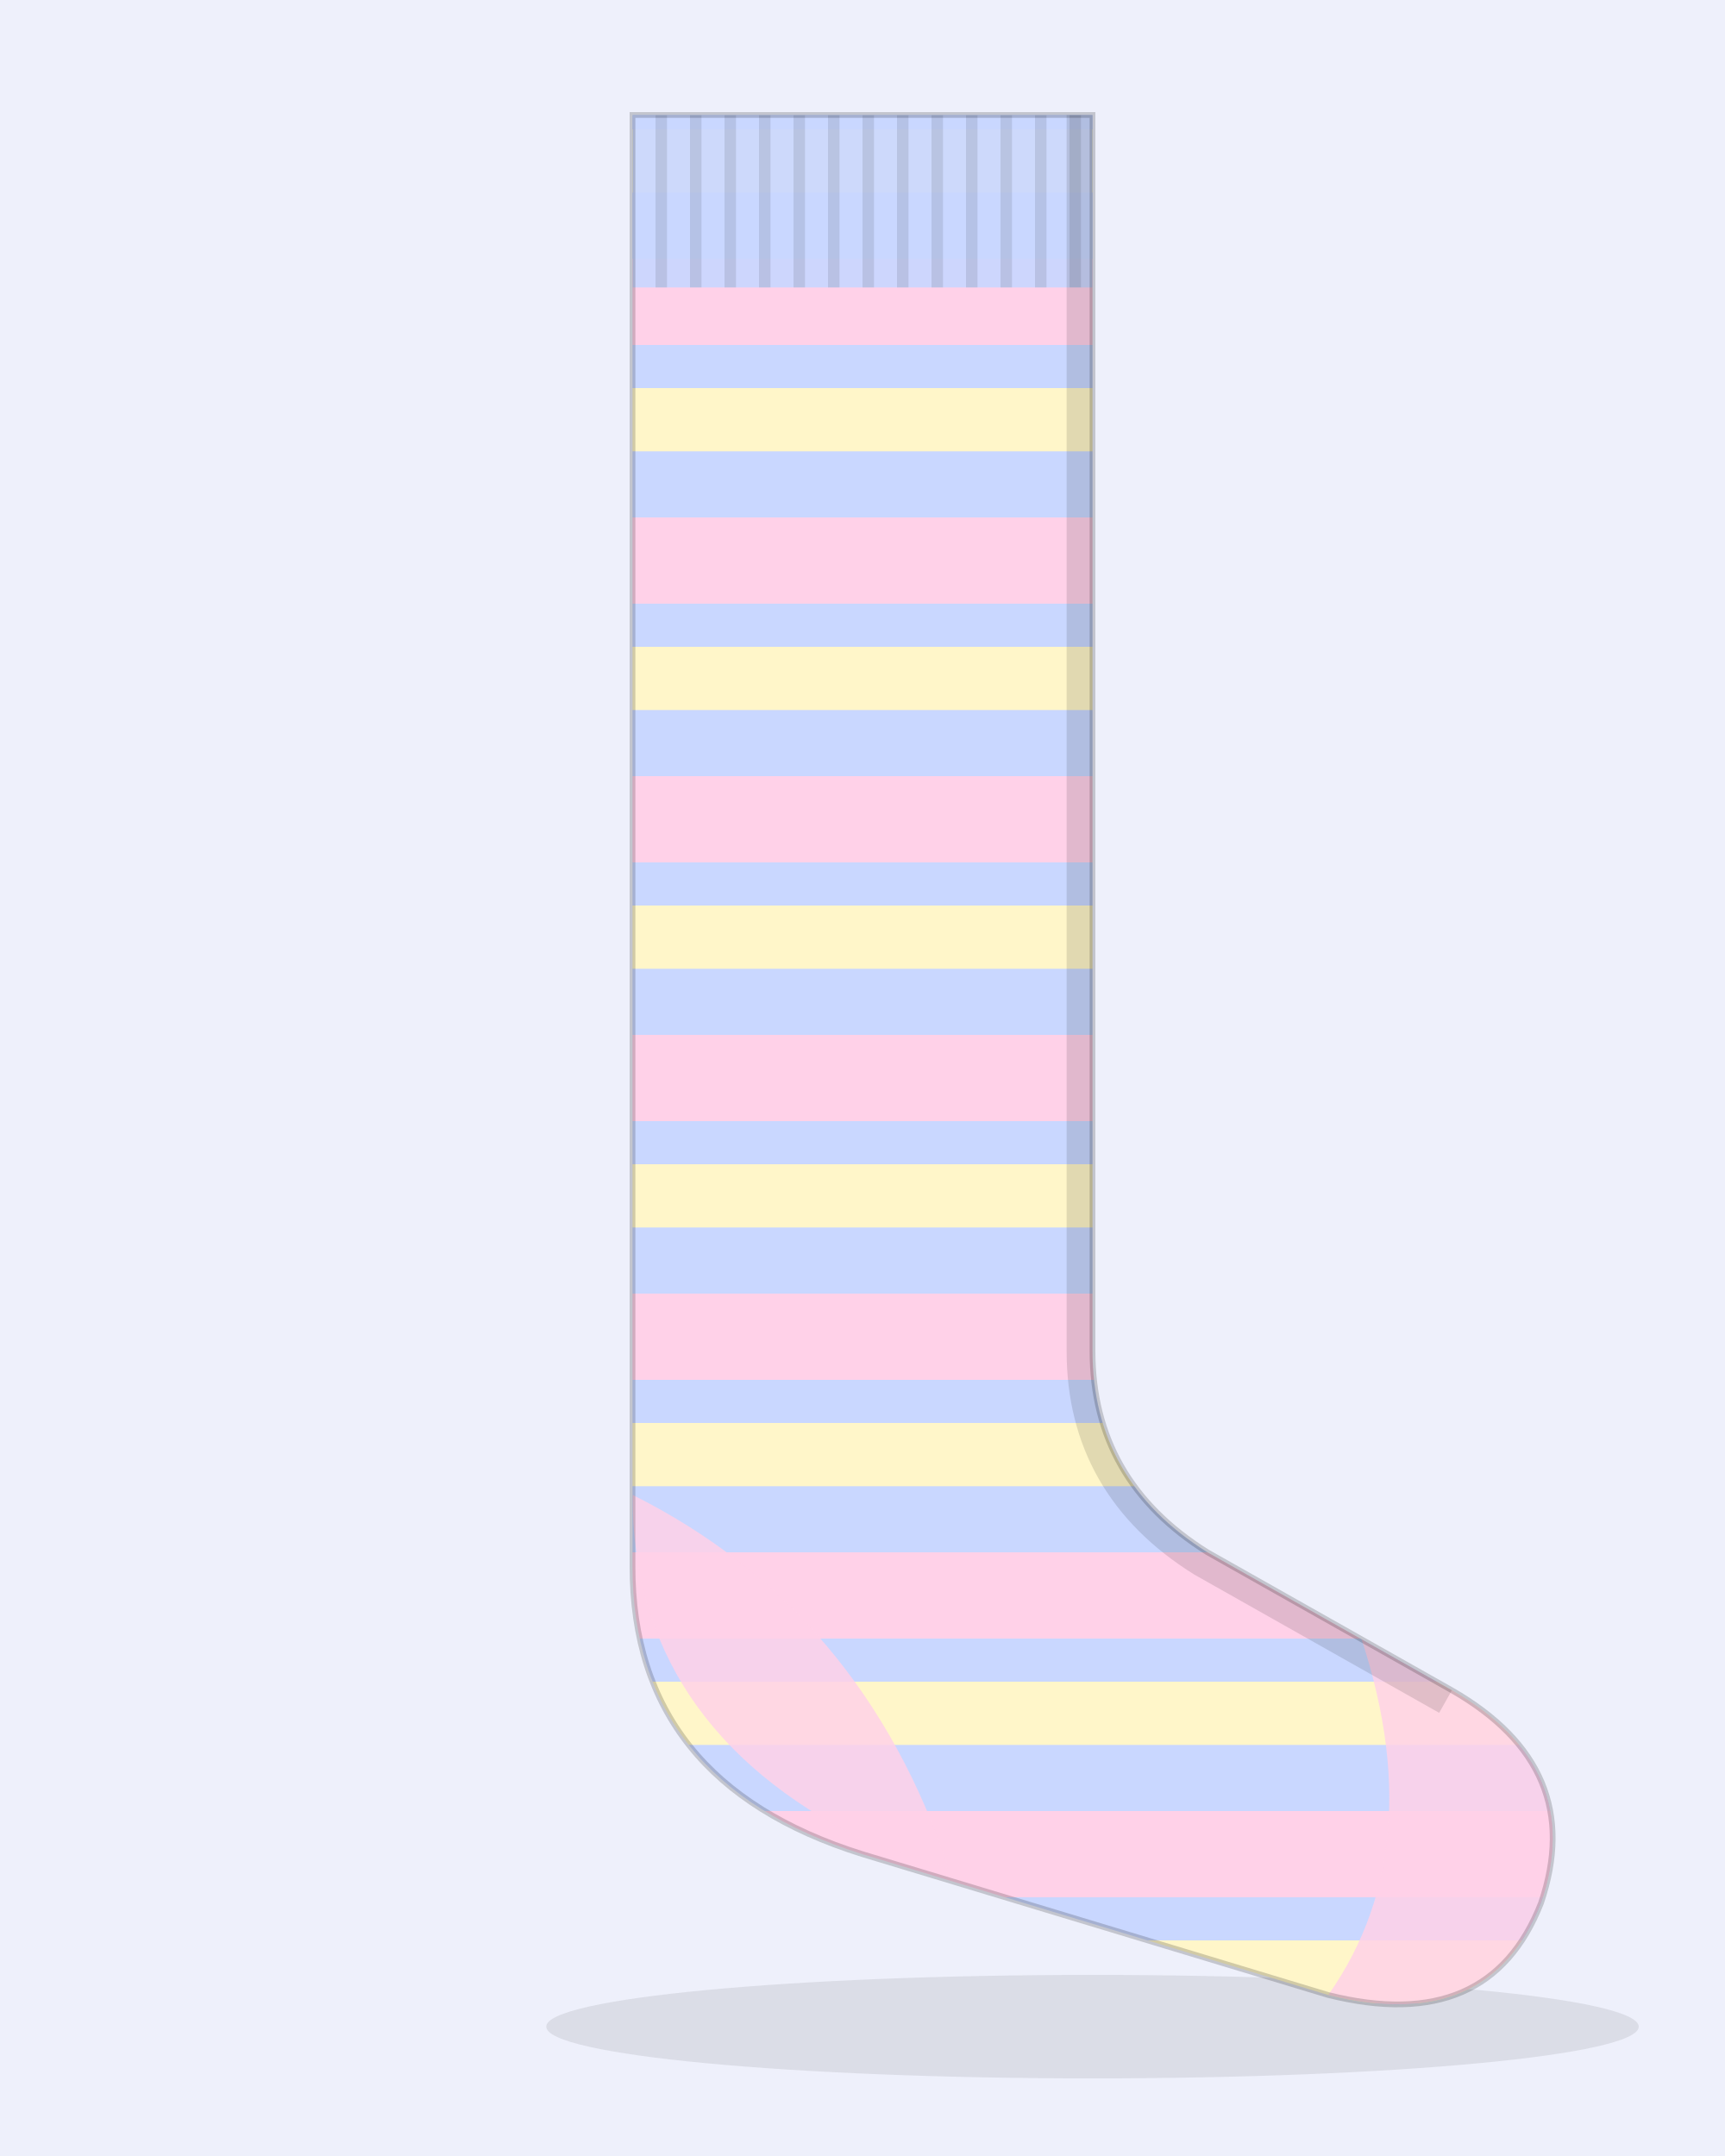
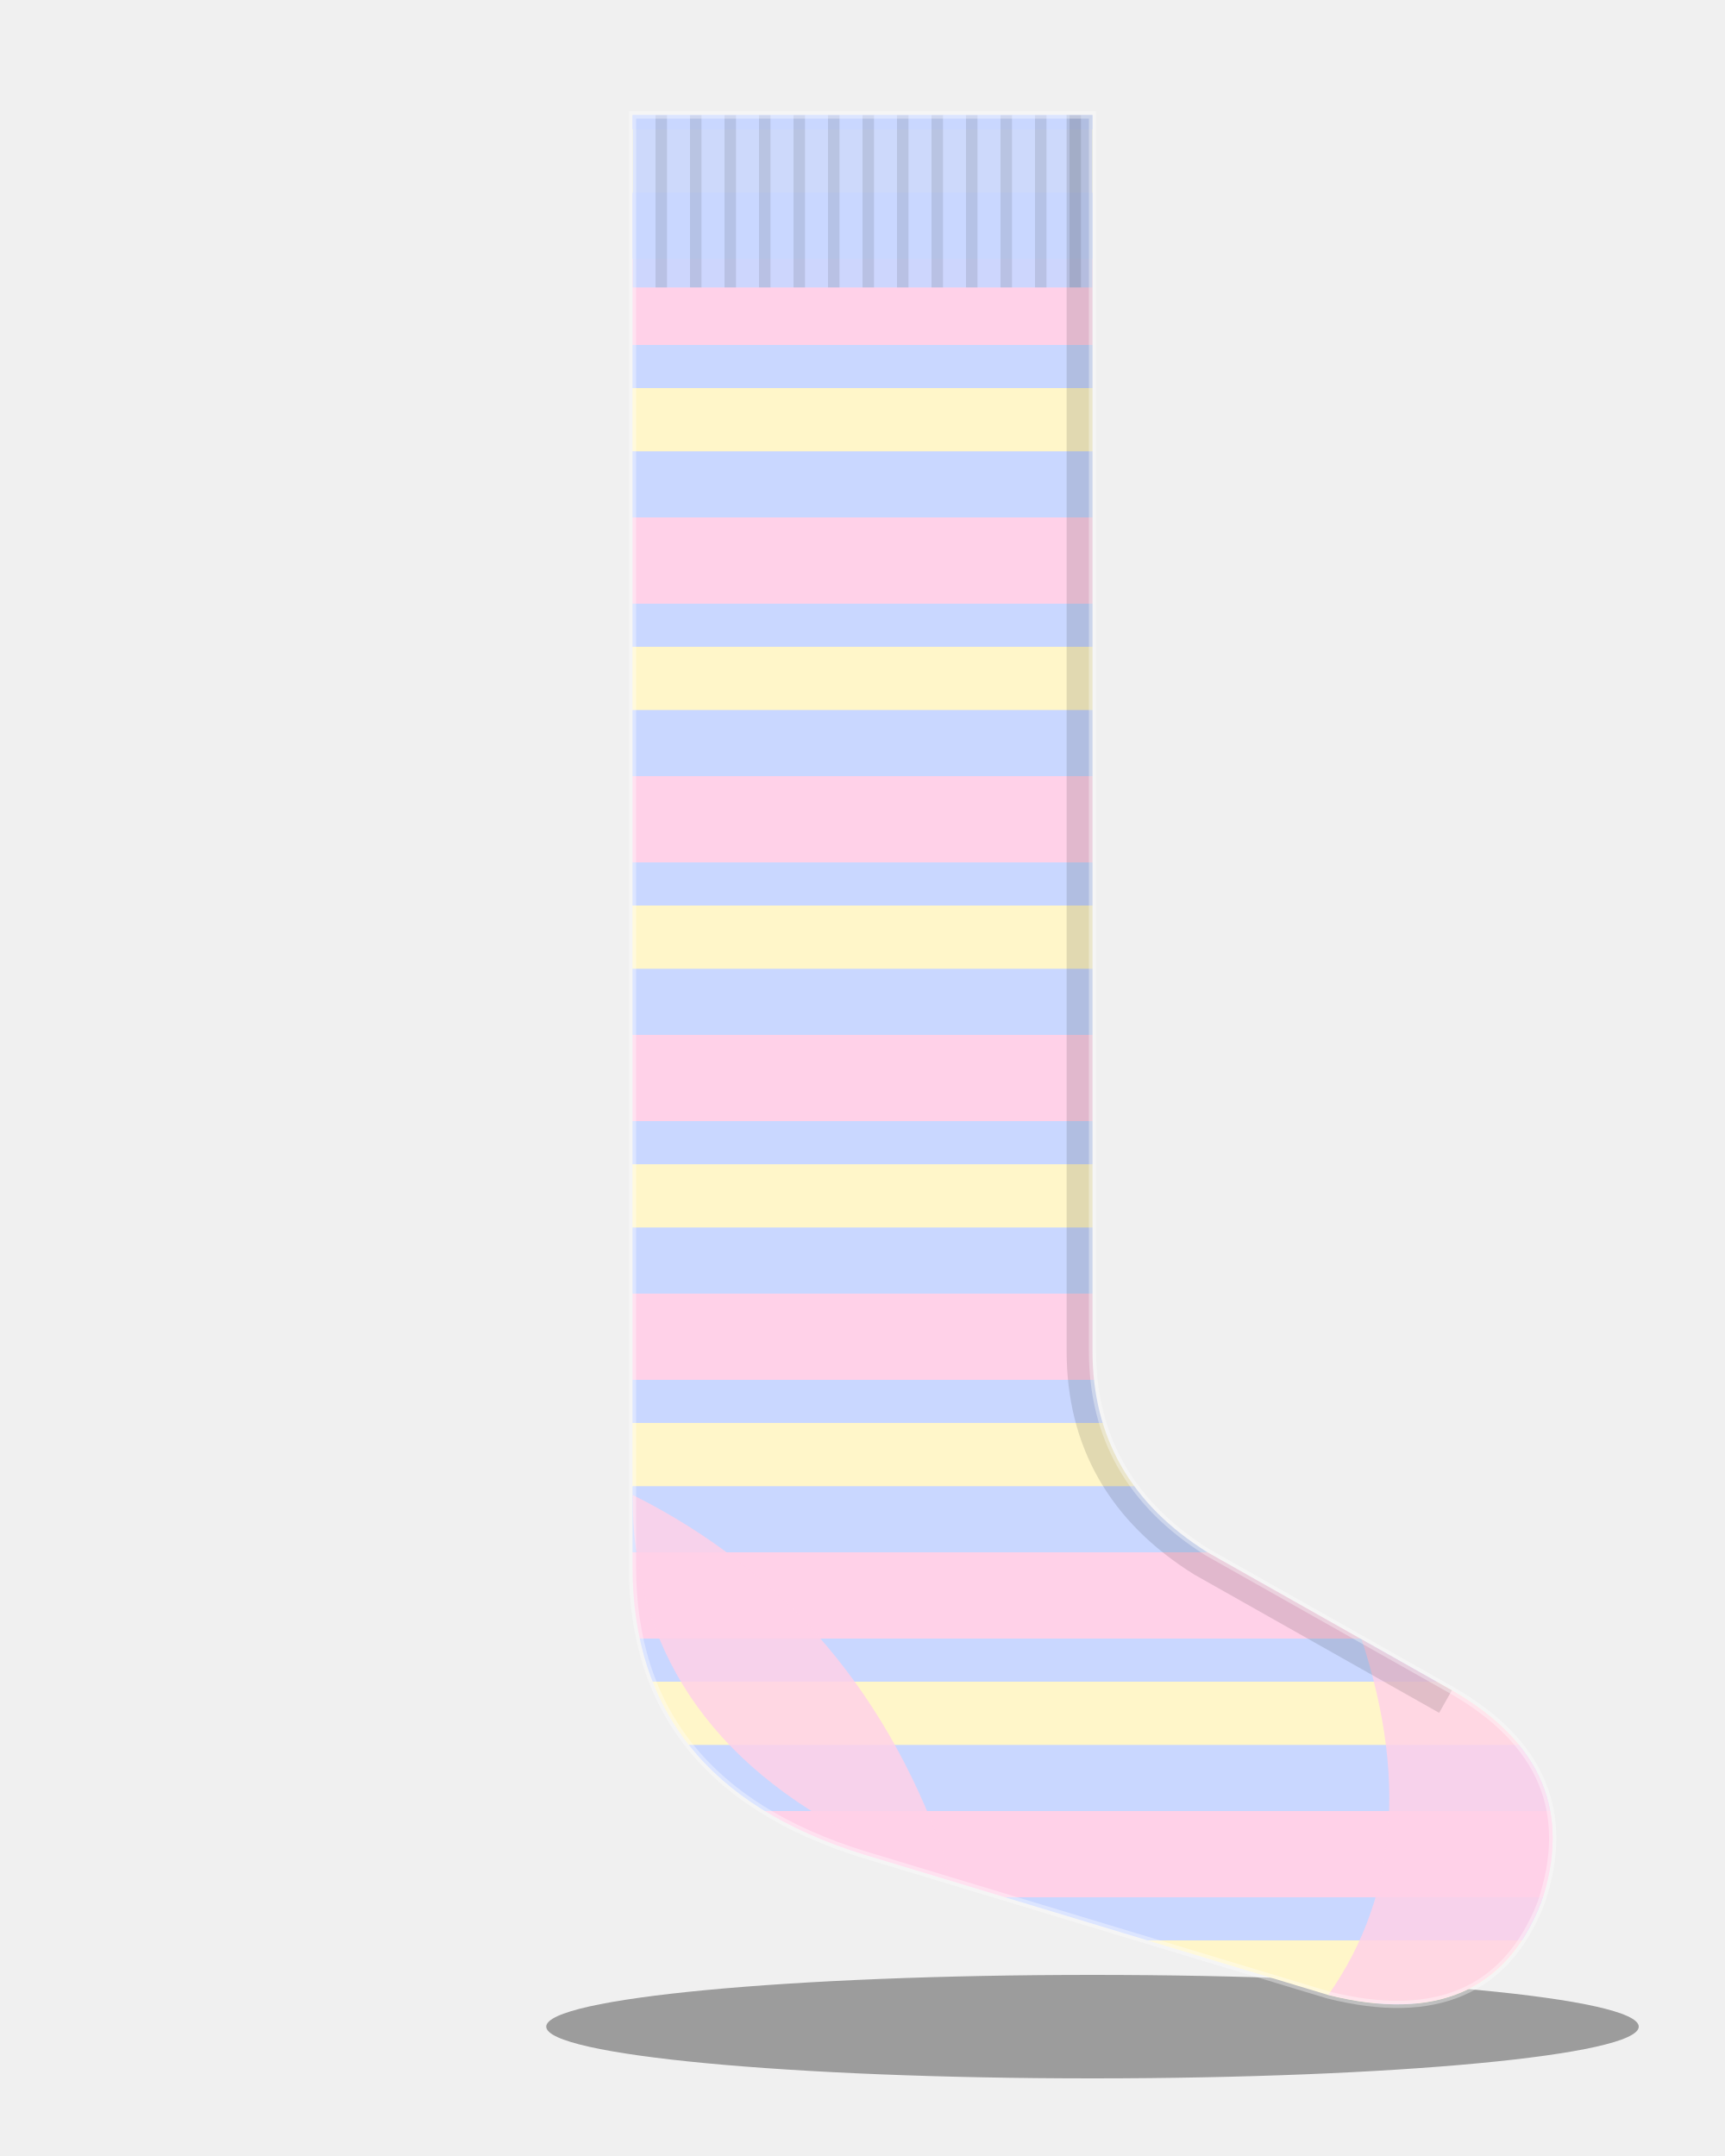
<svg xmlns="http://www.w3.org/2000/svg" viewBox="0 0 600 750" width="600" height="750">
-   <rect width="600" height="750" fill="#eef0fb" />
-   <ellipse cx="380" cy="705" rx="190" ry="18" fill="#000" opacity="0.08" />
+   <ellipse cx="380" cy="705" rx="190" ry="18" fill="#000" opacity="0.35" />
  <defs>
    <pattern id="a-p" width="60" height="90" patternUnits="userSpaceOnUse">
      <rect width="60" height="90" fill="#c9d7ff" />
      <rect y="0" width="60" height="30" fill="#ffd1e8" />
      <rect y="45" width="60" height="22" fill="#fff6c9" />
    </pattern>
    <clipPath id="a-clip">
      <path d="M220 40 L380 40 L380 470 Q380 515 420 540 L505 588 Q552 615 536 662 Q518 708 462 694 L300 645 Q220 620 220 545 Z" />
    </clipPath>
  </defs>
  <g>
    <path d="M220 40 L380 40 L380 470 Q380 515 420 540 L505 588 Q552 615 536 662 Q518 708 462 694 L300 645 Q220 620 220 545 Z" fill="url(#a-p)" />
    <g clip-path="url(#a-clip)">
      <rect x="220" y="40" width="160" height="60" fill="#c9d7ff" opacity="0.92" />
      <rect x="228" y="40" width="4" height="60" fill="#000" opacity="0.10" />
      <rect x="240" y="40" width="4" height="60" fill="#000" opacity="0.10" />
      <rect x="252" y="40" width="4" height="60" fill="#000" opacity="0.10" />
      <rect x="264" y="40" width="4" height="60" fill="#000" opacity="0.10" />
      <rect x="276" y="40" width="4" height="60" fill="#000" opacity="0.10" />
      <rect x="288" y="40" width="4" height="60" fill="#000" opacity="0.10" />
      <rect x="300" y="40" width="4" height="60" fill="#000" opacity="0.10" />
      <rect x="312" y="40" width="4" height="60" fill="#000" opacity="0.10" />
      <rect x="324" y="40" width="4" height="60" fill="#000" opacity="0.10" />
      <rect x="336" y="40" width="4" height="60" fill="#000" opacity="0.10" />
      <rect x="348" y="40" width="4" height="60" fill="#000" opacity="0.10" />
      <rect x="360" y="40" width="4" height="60" fill="#000" opacity="0.10" />
      <rect x="372" y="40" width="4" height="60" fill="#000" opacity="0.10" />
      <path d="M220 520 Q220 600 300 640 L330 650 Q300 560 220 520 Z" fill="#ffd1e8" opacity="0.85" />
      <path d="M470 560 Q560 600 536 662 Q518 708 462 694 Q500 640 470 560 Z" fill="#ffd1e8" opacity="0.85" />
      <path d="M380 40 L380 470 Q380 515 420 540 L505 588" fill="none" stroke="#000" stroke-opacity="0.12" stroke-width="18" />
    </g>
-     <path d="M220 40 L380 40 L380 470 Q380 515 420 540 L505 588 Q552 615 536 662 Q518 708 462 694 L300 645 Q220 620 220 545 Z" fill="none" stroke="#000" stroke-opacity="0.18" stroke-width="2" />
+     <path d="M220 40 L380 40 L380 470 Q380 515 420 540 L505 588 Q552 615 536 662 Q518 708 462 694 L300 645 Q220 620 220 545 Z" fill="none" stroke="#fff" stroke-opacity="0.35" stroke-width="2.5" />
  </g>
</svg>
